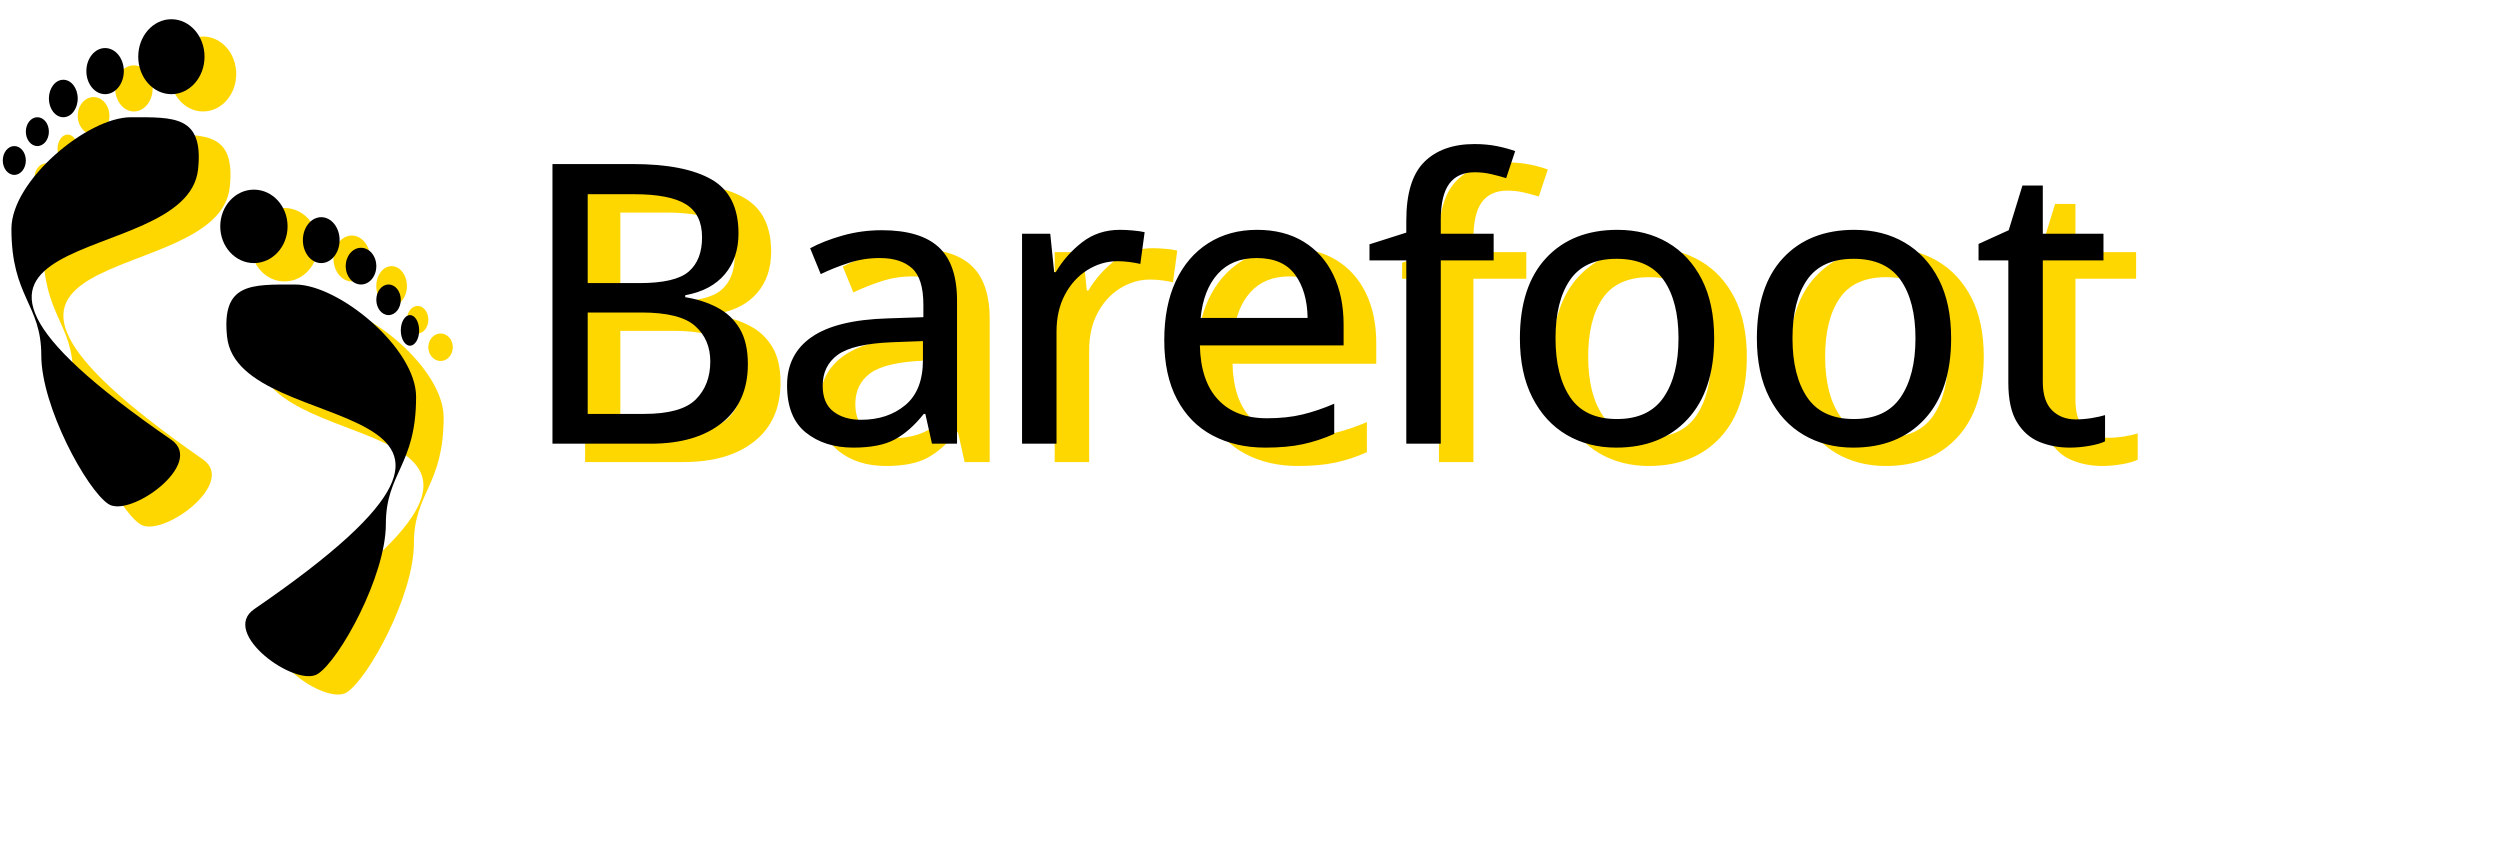
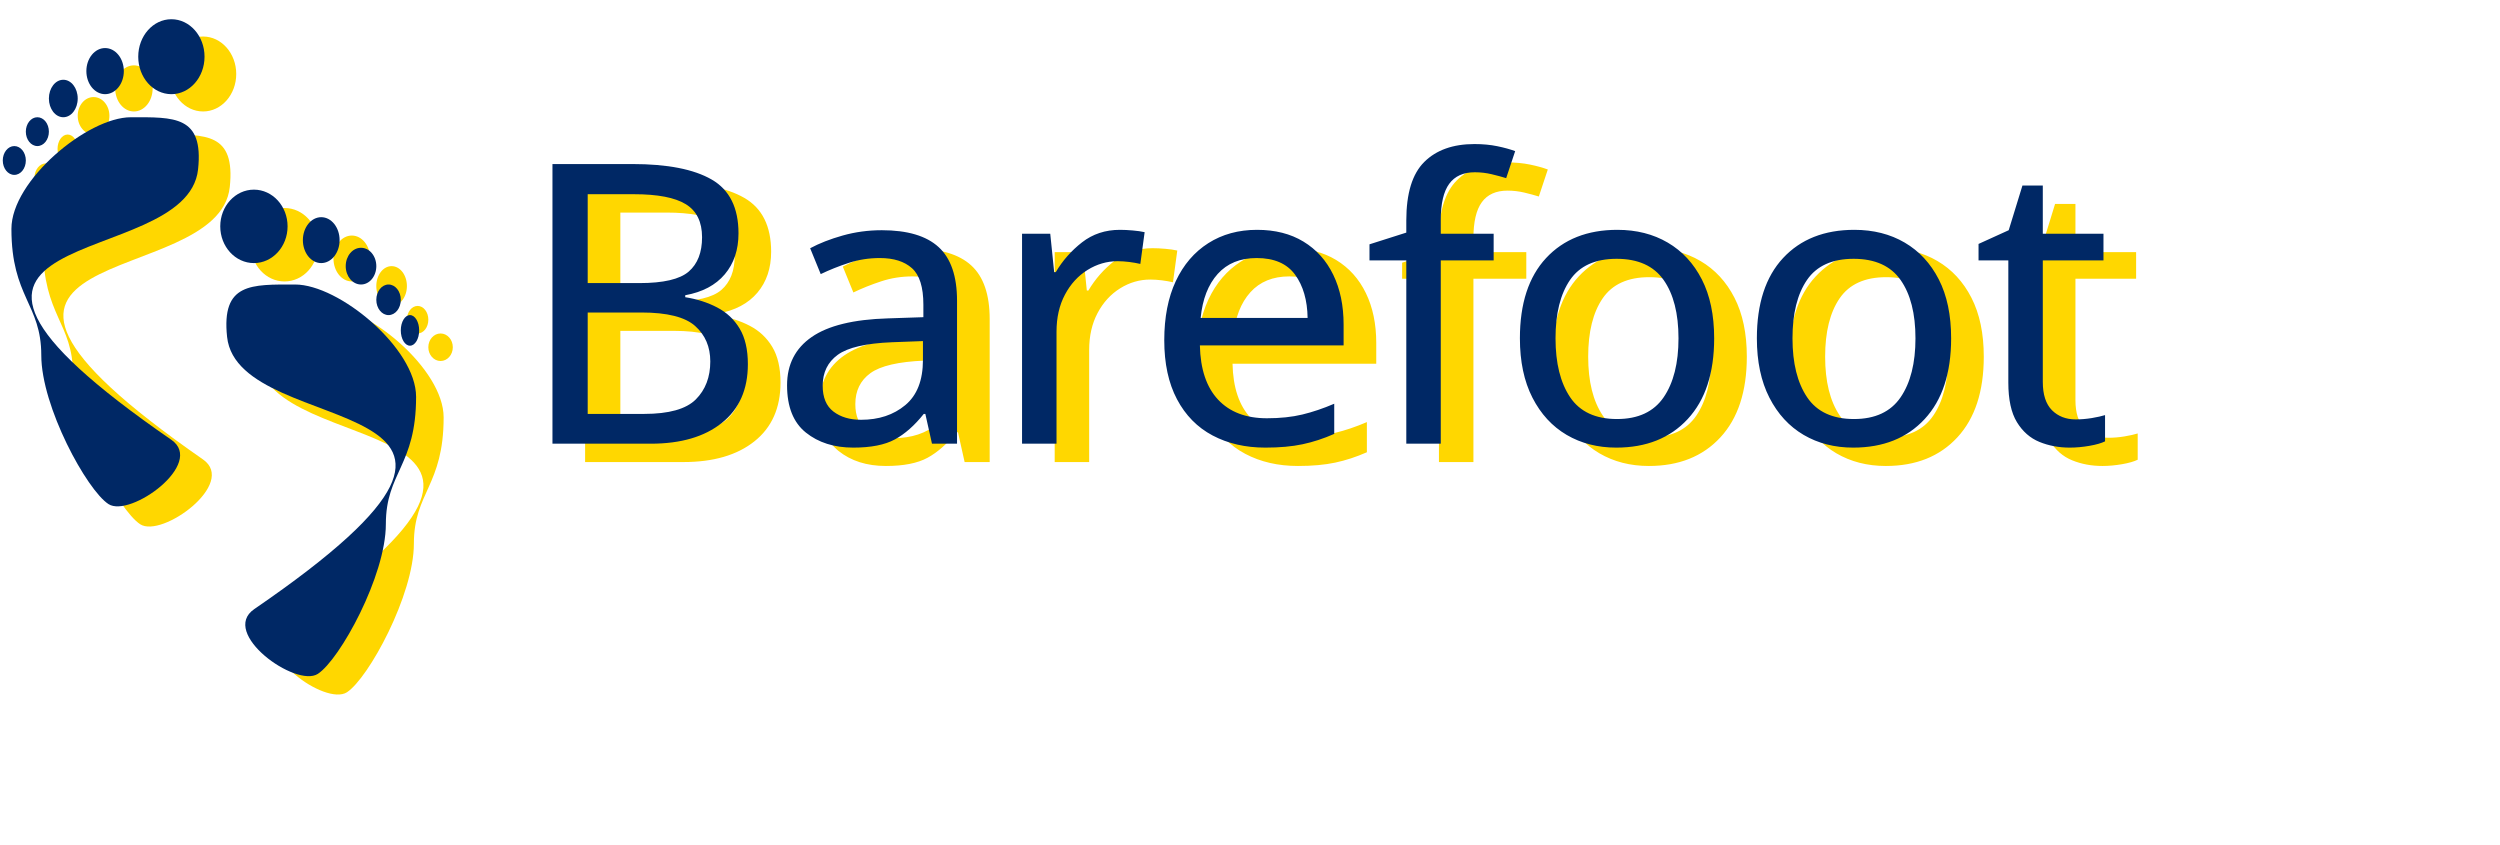
<svg xmlns="http://www.w3.org/2000/svg" width="817" height="276" overflow="hidden">
  <defs>
    <clipPath id="clip0">
      <path d="M237 158 1054 158 1054 434 237 434Z" fill-rule="evenodd" clip-rule="evenodd" />
    </clipPath>
  </defs>
  <g clip-path="url(#clip0)" transform="translate(-237 -158)">
    <path d="M340.979 237.976C340.979 244.604 336.054 249.976 329.979 249.976 323.904 249.976 318.979 244.604 318.979 237.976 318.979 231.348 323.904 225.976 329.979 225.976 336.054 225.976 340.979 231.348 340.979 237.976Z" fill="#FFD700" fill-rule="evenodd" />
    <path d="M357.978 242.476C357.978 246.617 355.292 249.976 351.978 249.976 348.664 249.976 345.978 246.617 345.978 242.476 345.978 238.334 348.664 234.976 351.978 234.976 355.292 234.976 357.978 238.334 357.978 242.476Z" fill="#FFD700" fill-rule="evenodd" />
    <path d="M369.978 251.474C369.978 255.064 367.739 257.974 364.978 257.974 362.217 257.974 359.978 255.064 359.978 251.474 359.978 247.884 362.217 244.974 364.978 244.974 367.739 244.974 369.978 247.884 369.978 251.474Z" fill="#FFD700" fill-rule="evenodd" />
    <path d="M376.981 262.477C376.981 264.961 375.414 266.977 373.481 266.977 371.548 266.977 369.981 264.961 369.981 262.477 369.981 259.992 371.548 257.977 373.481 257.977 375.414 257.977 376.981 259.992 376.981 262.477Z" fill="#FFD700" fill-rule="evenodd" />
    <path d="M384.978 271.477C384.978 273.961 383.187 275.977 380.978 275.977 378.769 275.977 376.978 273.961 376.978 271.477 376.978 268.992 378.769 266.977 380.978 266.977 383.187 266.977 384.978 268.992 384.978 271.477Z" fill="#FFD700" fill-rule="evenodd" />
    <path d="M343.087 257.978C328.989 257.978 319.347 257.394 321.21 274.974 324.871 309.518 435.342 290.397 329.943 363.229 318.721 370.983 343.327 388.824 350.379 384.231 357.431 379.638 372.256 352.425 372.256 335.673 372.256 318.92 381.98 316.735 381.98 294.398 381.98 278.616 357.186 257.978 343.087 257.978Z" fill="#FFD700" fill-rule="evenodd" />
    <path d="M21.671 12.247C21.671 19.01 16.821 24.492 10.838 24.492 4.856 24.492 0.006 19.01 0.006 12.247 0.006 5.483 4.856 0.001 10.838 0.001 16.821 0.001 21.671 5.483 21.671 12.247Z" fill="#FFD700" fill-rule="evenodd" transform="matrix(-1 -3.89414e-07 -3.89414e-07 1 314.208 169.935)" />
    <path d="M12.249 7.538C12.249 11.7 9.508 15.073 6.127 15.073 2.745 15.073 0.004 11.7 0.004 7.538 0.004 3.376 2.745 0.002 6.127 0.002 9.508 0.002 12.249 3.376 12.249 7.538Z" fill="#FFD700" fill-rule="evenodd" transform="matrix(-1 -3.89414e-07 -3.89414e-07 1 286.891 179.355)" />
    <path d="M10.364 6.126C10.364 9.507 8.045 12.249 5.183 12.249 2.322 12.249 0.003 9.507 0.003 6.126 0.003 2.744 2.322 0.003 5.183 0.003 8.045 0.003 10.364 2.744 10.364 6.126Z" fill="#FFD700" fill-rule="evenodd" transform="matrix(-1 -3.89414e-07 -3.89414e-07 1 272.761 189.716)" />
    <path d="M6.596 4.714C6.596 7.315 5.12 9.424 3.299 9.424 1.478 9.424 0.002 7.315 0.002 4.714 0.002 2.113 1.478 0.004 3.299 0.004 5.12 0.004 6.596 2.113 6.596 4.714Z" fill="#FFD700" fill-rule="evenodd" transform="matrix(-1 -3.89414e-07 -3.89414e-07 1 262.399 201.962)" />
    <path d="M7.537 4.715C7.537 7.316 5.85 9.425 3.769 9.425 1.688 9.425 0.001 7.316 0.001 4.715 0.001 2.114 1.688 0.005 3.769 0.005 5.85 0.005 7.537 2.114 7.537 4.715Z" fill="#FFD700" fill-rule="evenodd" transform="matrix(-1 -3.89414e-07 -3.89414e-07 1 255.805 211.382)" />
    <path d="M22.192 0.007C8.04 0.007-1.638-0.582 0.232 17.151 3.907 51.997 114.792 32.708 8.998 106.175-2.266 113.998 22.432 131.995 29.511 127.362 36.59 122.728 51.47 95.278 51.47 78.379 51.47 61.48 61.23 59.276 61.23 36.744 61.23 20.824 36.343 0.007 22.192 0.007Z" fill="#FFD700" fill-rule="evenodd" transform="matrix(-1 -3.89414e-07 -3.89414e-07 1 312.324 201.962)" />
-     <path d="M330.98 231.976C330.98 238.604 326.055 243.976 319.98 243.976 313.905 243.976 308.98 238.604 308.98 231.976 308.98 225.348 313.905 219.976 319.98 219.976 326.055 219.976 330.98 225.348 330.98 231.976Z" fill-rule="evenodd" />
-     <path d="M347.98 236.476C347.98 240.617 345.294 243.976 341.98 243.976 338.666 243.976 335.98 240.617 335.98 236.476 335.98 232.334 338.666 228.976 341.98 228.976 345.294 228.976 347.98 232.334 347.98 236.476Z" fill-rule="evenodd" />
-     <path d="M359.98 244.976C359.98 248.29 357.742 250.976 354.98 250.976 352.218 250.976 349.98 248.29 349.98 244.976 349.98 241.662 352.218 238.976 354.98 238.976 357.742 238.976 359.98 241.662 359.98 244.976Z" fill-rule="evenodd" />
-     <path d="M367.978 255.976C367.978 258.738 366.187 260.976 363.978 260.976 361.769 260.976 359.978 258.738 359.978 255.976 359.978 253.215 361.769 250.976 363.978 250.976 366.187 250.976 367.978 253.215 367.978 255.976Z" fill-rule="evenodd" />
-     <path d="M373.981 265.974C373.981 268.735 372.638 270.974 370.981 270.974 369.325 270.974 367.981 268.735 367.981 265.974 367.981 263.213 369.325 260.974 370.981 260.974 372.638 260.974 373.981 263.213 373.981 265.974Z" fill-rule="evenodd" />
-     <path d="M333.449 250.978C319.12 250.978 309.32 250.39 311.213 268.107 314.934 302.924 427.217 283.651 320.09 357.056 308.684 364.873 333.693 382.854 340.861 378.225 348.029 373.595 363.097 346.169 363.097 329.284 363.097 312.4 372.979 310.196 372.979 287.683 372.979 271.778 347.779 250.978 333.449 250.978Z" fill-rule="evenodd" />
-     <path d="M21.67 12.246C21.67 19.009 16.82 24.492 10.837 24.492 4.855 24.492 0.005 19.009 0.005 12.246 0.005 5.483 4.855 0 10.837 0 16.82 0 21.67 5.483 21.67 12.246Z" fill-rule="evenodd" transform="matrix(-1 -3.89414e-07 -3.89414e-07 1 303.846 164.283)" />
-     <path d="M12.248 7.537C12.248 11.699 9.507 15.073 6.126 15.073 2.744 15.073 0.003 11.699 0.003 7.537 0.003 3.375 2.744 0.001 6.126 0.001 9.507 0.001 12.248 3.375 12.248 7.537Z" fill-rule="evenodd" transform="matrix(-1 -3.89414e-07 -3.89414e-07 1 277.471 173.703)" />
-     <path d="M9.421 6.125C9.421 9.507 7.313 12.248 4.711 12.248 2.11 12.248 0.002 9.507 0.002 6.125 0.002 2.744 2.11 0.002 4.711 0.002 7.313 0.002 9.421 2.744 9.421 6.125Z" fill-rule="evenodd" transform="matrix(-1 -3.89414e-07 -3.89414e-07 1 262.399 184.064)" />
-     <path d="M7.537 4.714C7.537 7.315 5.85 9.423 3.769 9.423 1.688 9.423 0.001 7.315 0.001 4.714 0.001 2.112 1.688 0.004 3.769 0.004 5.85 0.004 7.537 2.112 7.537 4.714Z" fill-rule="evenodd" transform="matrix(-1 -3.89414e-07 -3.89414e-07 1 252.979 196.31)" />
-     <path d="M7.536 4.715C7.536 7.316 5.849 9.424 3.768 9.424 1.687 9.424 0 7.316 0 4.715 0 2.113 1.687 0.005 3.768 0.005 5.849 0.005 7.536 2.113 7.536 4.715Z" fill-rule="evenodd" transform="matrix(-1 -3.89414e-07 -3.89414e-07 1 245.444 205.73)" />
-     <path d="M22.19 0.006C8.039 0.006-1.639-0.579 0.231 17.024 3.906 51.614 114.791 32.467 8.997 105.395-2.267 113.159 22.431 131.023 29.51 126.424 36.589 121.825 51.469 94.577 51.469 77.802 51.469 61.027 61.229 58.839 61.229 36.473 61.229 20.671 36.342 0.006 22.19 0.006Z" fill-rule="evenodd" transform="matrix(-1 -3.89414e-07 -3.89414e-07 1 301.962 196.31)" />
-     <text fill="#FFD700" font-family="Segoe Script,Segoe Script_MSFontService,sans-serif" font-weight="400" font-size="128" transform="translate(415.79 309)">Barefoot<tspan fill="#000000" x="-10.667" y="-6">Barefoot</tspan>
+     <path d="M330.98 231.976C330.98 238.604 326.055 243.976 319.98 243.976 313.905 243.976 308.98 238.604 308.98 231.976 308.98 225.348 313.905 219.976 319.98 219.976 326.055 219.976 330.98 225.348 330.98 231.976Z" fill="#002865" fill-rule="evenodd" />
+     <path d="M347.98 236.476C347.98 240.617 345.294 243.976 341.98 243.976 338.666 243.976 335.98 240.617 335.98 236.476 335.98 232.334 338.666 228.976 341.98 228.976 345.294 228.976 347.98 232.334 347.98 236.476Z" fill="#002865" fill-rule="evenodd" />
+     <path d="M359.98 244.976C359.98 248.29 357.742 250.976 354.98 250.976 352.218 250.976 349.98 248.29 349.98 244.976 349.98 241.662 352.218 238.976 354.98 238.976 357.742 238.976 359.98 241.662 359.98 244.976Z" fill="#002865" fill-rule="evenodd" />
+     <path d="M367.978 255.976C367.978 258.738 366.187 260.976 363.978 260.976 361.769 260.976 359.978 258.738 359.978 255.976 359.978 253.215 361.769 250.976 363.978 250.976 366.187 250.976 367.978 253.215 367.978 255.976Z" fill="#002865" fill-rule="evenodd" />
+     <path d="M373.981 265.974C373.981 268.735 372.638 270.974 370.981 270.974 369.325 270.974 367.981 268.735 367.981 265.974 367.981 263.213 369.325 260.974 370.981 260.974 372.638 260.974 373.981 263.213 373.981 265.974Z" fill="#002865" fill-rule="evenodd" />
+     <path d="M333.449 250.978C319.12 250.978 309.32 250.39 311.213 268.107 314.934 302.924 427.217 283.651 320.09 357.056 308.684 364.873 333.693 382.854 340.861 378.225 348.029 373.595 363.097 346.169 363.097 329.284 363.097 312.4 372.979 310.196 372.979 287.683 372.979 271.778 347.779 250.978 333.449 250.978Z" fill="#002865" fill-rule="evenodd" />
+     <path d="M21.67 12.246C21.67 19.009 16.82 24.492 10.837 24.492 4.855 24.492 0.005 19.009 0.005 12.246 0.005 5.483 4.855 0 10.837 0 16.82 0 21.67 5.483 21.67 12.246Z" fill="#002865" fill-rule="evenodd" transform="matrix(-1 -3.89414e-07 -3.89414e-07 1 303.846 164.283)" />
+     <path d="M12.248 7.537C12.248 11.699 9.507 15.073 6.126 15.073 2.744 15.073 0.003 11.699 0.003 7.537 0.003 3.375 2.744 0.001 6.126 0.001 9.507 0.001 12.248 3.375 12.248 7.537Z" fill="#002865" fill-rule="evenodd" transform="matrix(-1 -3.89414e-07 -3.89414e-07 1 277.471 173.703)" />
+     <path d="M9.421 6.125C9.421 9.507 7.313 12.248 4.711 12.248 2.11 12.248 0.002 9.507 0.002 6.125 0.002 2.744 2.11 0.002 4.711 0.002 7.313 0.002 9.421 2.744 9.421 6.125Z" fill="#002865" fill-rule="evenodd" transform="matrix(-1 -3.89414e-07 -3.89414e-07 1 262.399 184.064)" />
+     <path d="M7.537 4.714C7.537 7.315 5.85 9.423 3.769 9.423 1.688 9.423 0.001 7.315 0.001 4.714 0.001 2.112 1.688 0.004 3.769 0.004 5.85 0.004 7.537 2.112 7.537 4.714Z" fill="#002865" fill-rule="evenodd" transform="matrix(-1 -3.89414e-07 -3.89414e-07 1 252.979 196.31)" />
+     <path d="M7.536 4.715C7.536 7.316 5.849 9.424 3.768 9.424 1.687 9.424 0 7.316 0 4.715 0 2.113 1.687 0.005 3.768 0.005 5.849 0.005 7.536 2.113 7.536 4.715Z" fill="#002865" fill-rule="evenodd" transform="matrix(-1 -3.89414e-07 -3.89414e-07 1 245.444 205.73)" />
+     <path d="M22.19 0.006C8.039 0.006-1.639-0.579 0.231 17.024 3.906 51.614 114.791 32.467 8.997 105.395-2.267 113.159 22.431 131.023 29.51 126.424 36.589 121.825 51.469 94.577 51.469 77.802 51.469 61.027 61.229 58.839 61.229 36.473 61.229 20.671 36.342 0.006 22.19 0.006Z" fill="#002865" fill-rule="evenodd" transform="matrix(-1 -3.89414e-07 -3.89414e-07 1 301.962 196.31)" />
+     <text fill="#FFD700" font-family="Segoe Script,Segoe Script_MSFontService,sans-serif" font-weight="400" font-size="128" transform="translate(415.79 309)">Barefoot<tspan fill="#002865" x="-10.667" y="-6">Barefoot</tspan>
    </text>
  </g>
</svg>
